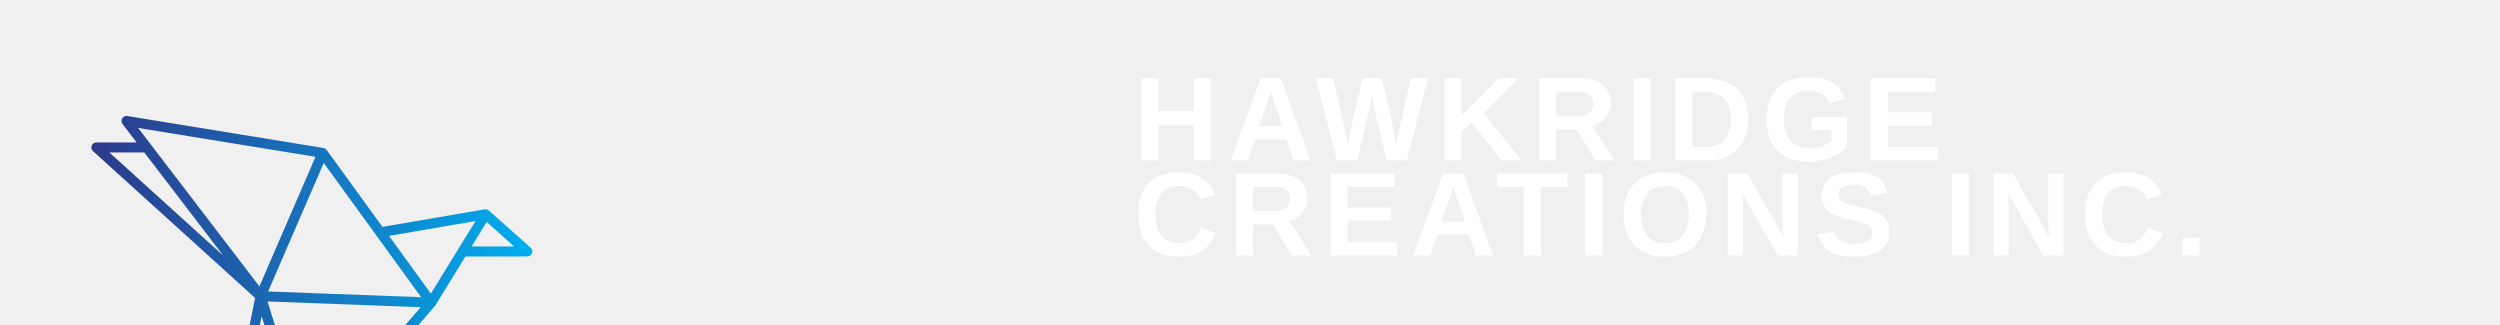
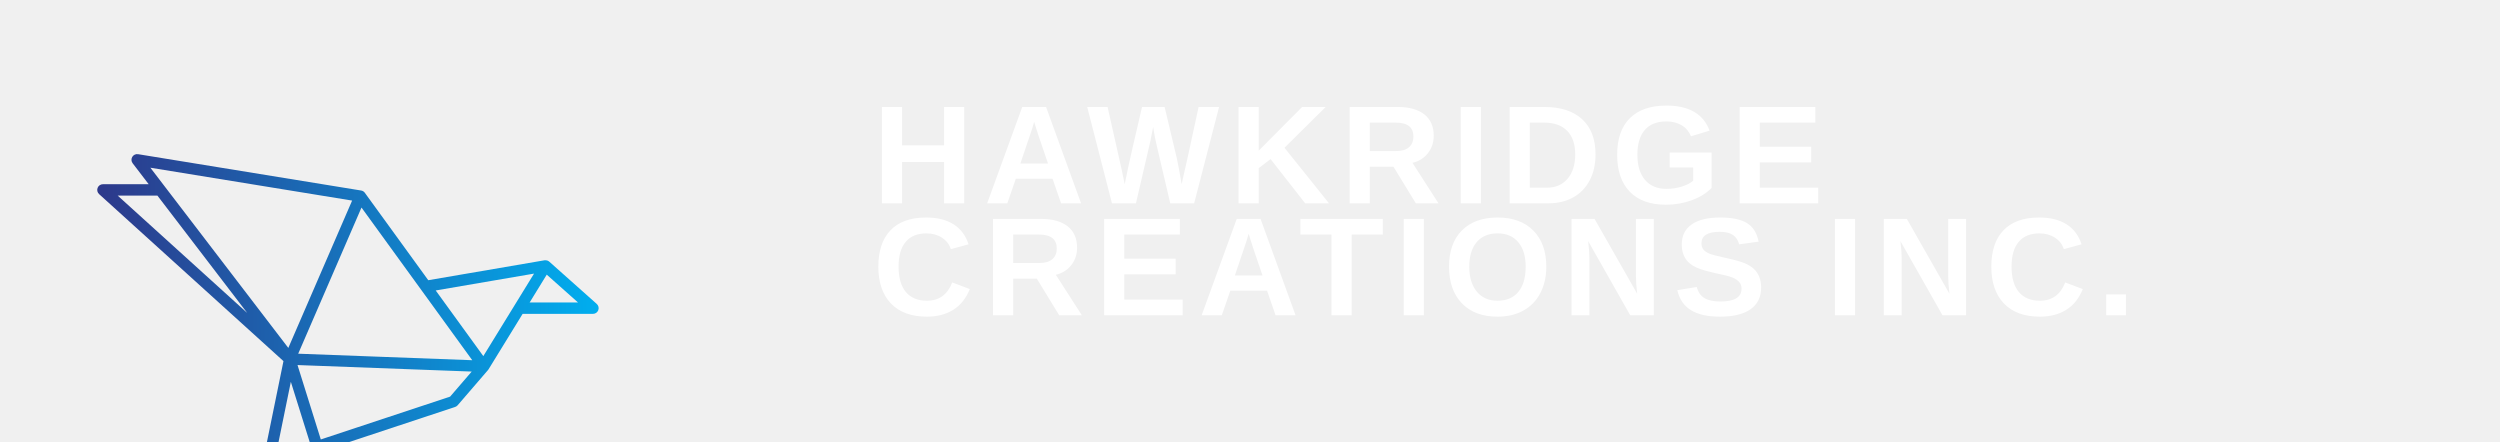
- <svg xmlns="http://www.w3.org/2000/svg" version="1.1" viewBox="-100 -200 10000 1300" width="100%" height="100%">
+ <svg xmlns="http://www.w3.org/2000/svg" version="1.1" viewBox="-100 -250 8500 1500" width="100%" height="100%">
  <g transform="scale(6.666667) translate(10, 10)">
    <defs id="SvgjsDefs1083">
      <linearGradient id="SvgjsLinearGradient1087">
        <stop id="SvgjsStop1088" stop-color="#2d388a" offset="0" />
        <stop id="SvgjsStop1089" stop-color="#00aeef" offset="1" />
      </linearGradient>
    </defs>
-     <g id="SvgjsG1086" rel="mainfill" name="symbol" feature="symbol" fill="url(#SvgjsLinearGradient1087)" transform="translate(10.0, -15.0) scale(3.00)">
+     <g id="SvgjsG1086" rel="mainfill" name="symbol" feature="symbol" fill="url(#SvgjsLinearGradient1087)" transform="translate(5.417, -12.0) scale(2.90)">
      <path d="M94.458,41.209l-8.354-7.438c-0.006-0.004-0.012-0.005-0.016-0.009c-0.089-0.076-0.189-0.133-0.297-0.174 c-0.035-0.013-0.069-0.019-0.105-0.027c-0.076-0.021-0.154-0.031-0.236-0.032c-0.039-0.001-0.076-0.002-0.115,0.003 c-0.022,0.002-0.043-0.003-0.064,0.001l-20.444,3.504L53.672,21.664c-0.012-0.018-0.025-0.035-0.039-0.052 c0.002-0.001-0.002-0.001-0.002-0.001c-0.139-0.167-0.332-0.29-0.559-0.338c-0.018-0.004-0.037-0.008-0.056-0.011l-39.224-6.389 c-0.405-0.066-0.808,0.122-1.019,0.474s-0.185,0.796,0.064,1.121l2.822,3.687H7.61c-0.414,0-0.784,0.255-0.933,0.641 s-0.044,0.823,0.262,1.101l32.423,29.367l-6.821,33.389c-0.087,0.429,0.114,0.864,0.497,1.076c0.152,0.083,0.318,0.124,0.482,0.124 c0.252,0,0.502-0.096,0.693-0.278l13.503-12.959c0.274-0.263,0.375-0.658,0.262-1.021l-1.454-4.645l23.031-7.626 c0.172-0.057,0.326-0.159,0.443-0.297l5.295-6.145c0.002-0.002,0.004-0.005,0.005-0.007l0.036-0.042 c0.035-0.04,0.066-0.083,0.095-0.129l5.993-9.749h12.369c0.415,0,0.787-0.257,0.935-0.645S94.768,41.485,94.458,41.209z M83.429,35.877L74.51,50.384L66.135,38.84L83.429,35.877z M53.084,24.258l19.479,26.848l-30.608-1.145L53.084,24.258z M51.436,23.031L40.215,48.945L15.957,17.253L51.436,23.031z M17.191,22.155l15.792,20.633L10.204,22.155H17.191z M35.143,81.91 l5.517-27.006l3.667,11.715c0,0.002,0,0.004,0,0.006s0.002,0.004,0.003,0.006l1.556,4.97L35.143,81.91z M68.666,57.513 l-22.738,7.528l-4.095-13.084l30.632,1.146L68.666,57.513z M82.654,40.956l3.01-4.897l5.502,4.897H82.654z" />
    </g>
-     <g id="main_text" fill="#ffffff" transform="translate(654.9394, -5.012785) scale(2.552122)">
+     <g id="main_text" fill="#ffffff" transform="translate(420, -5.01) scale(2.55)">
      <text x="0" y="24" font-family="Arial, Helvetica, sans-serif" font-weight="bold" font-size="28" letter-spacing="2">HAWKRIDGE</text>
    </g>
-     <g id="SvgjsG1085" fill="#ffffff" transform="translate(654.9394, 52.08691) scale(2.552122)">
+     <g id="SvgjsG1085" fill="#ffffff" transform="translate(420, 52.08) scale(2.55)">
      <text x="0" y="24" font-family="Arial, Helvetica, sans-serif" font-weight="bold" font-size="28" letter-spacing="2">CREATIONS INC.</text>
    </g>
  </g>
</svg>
